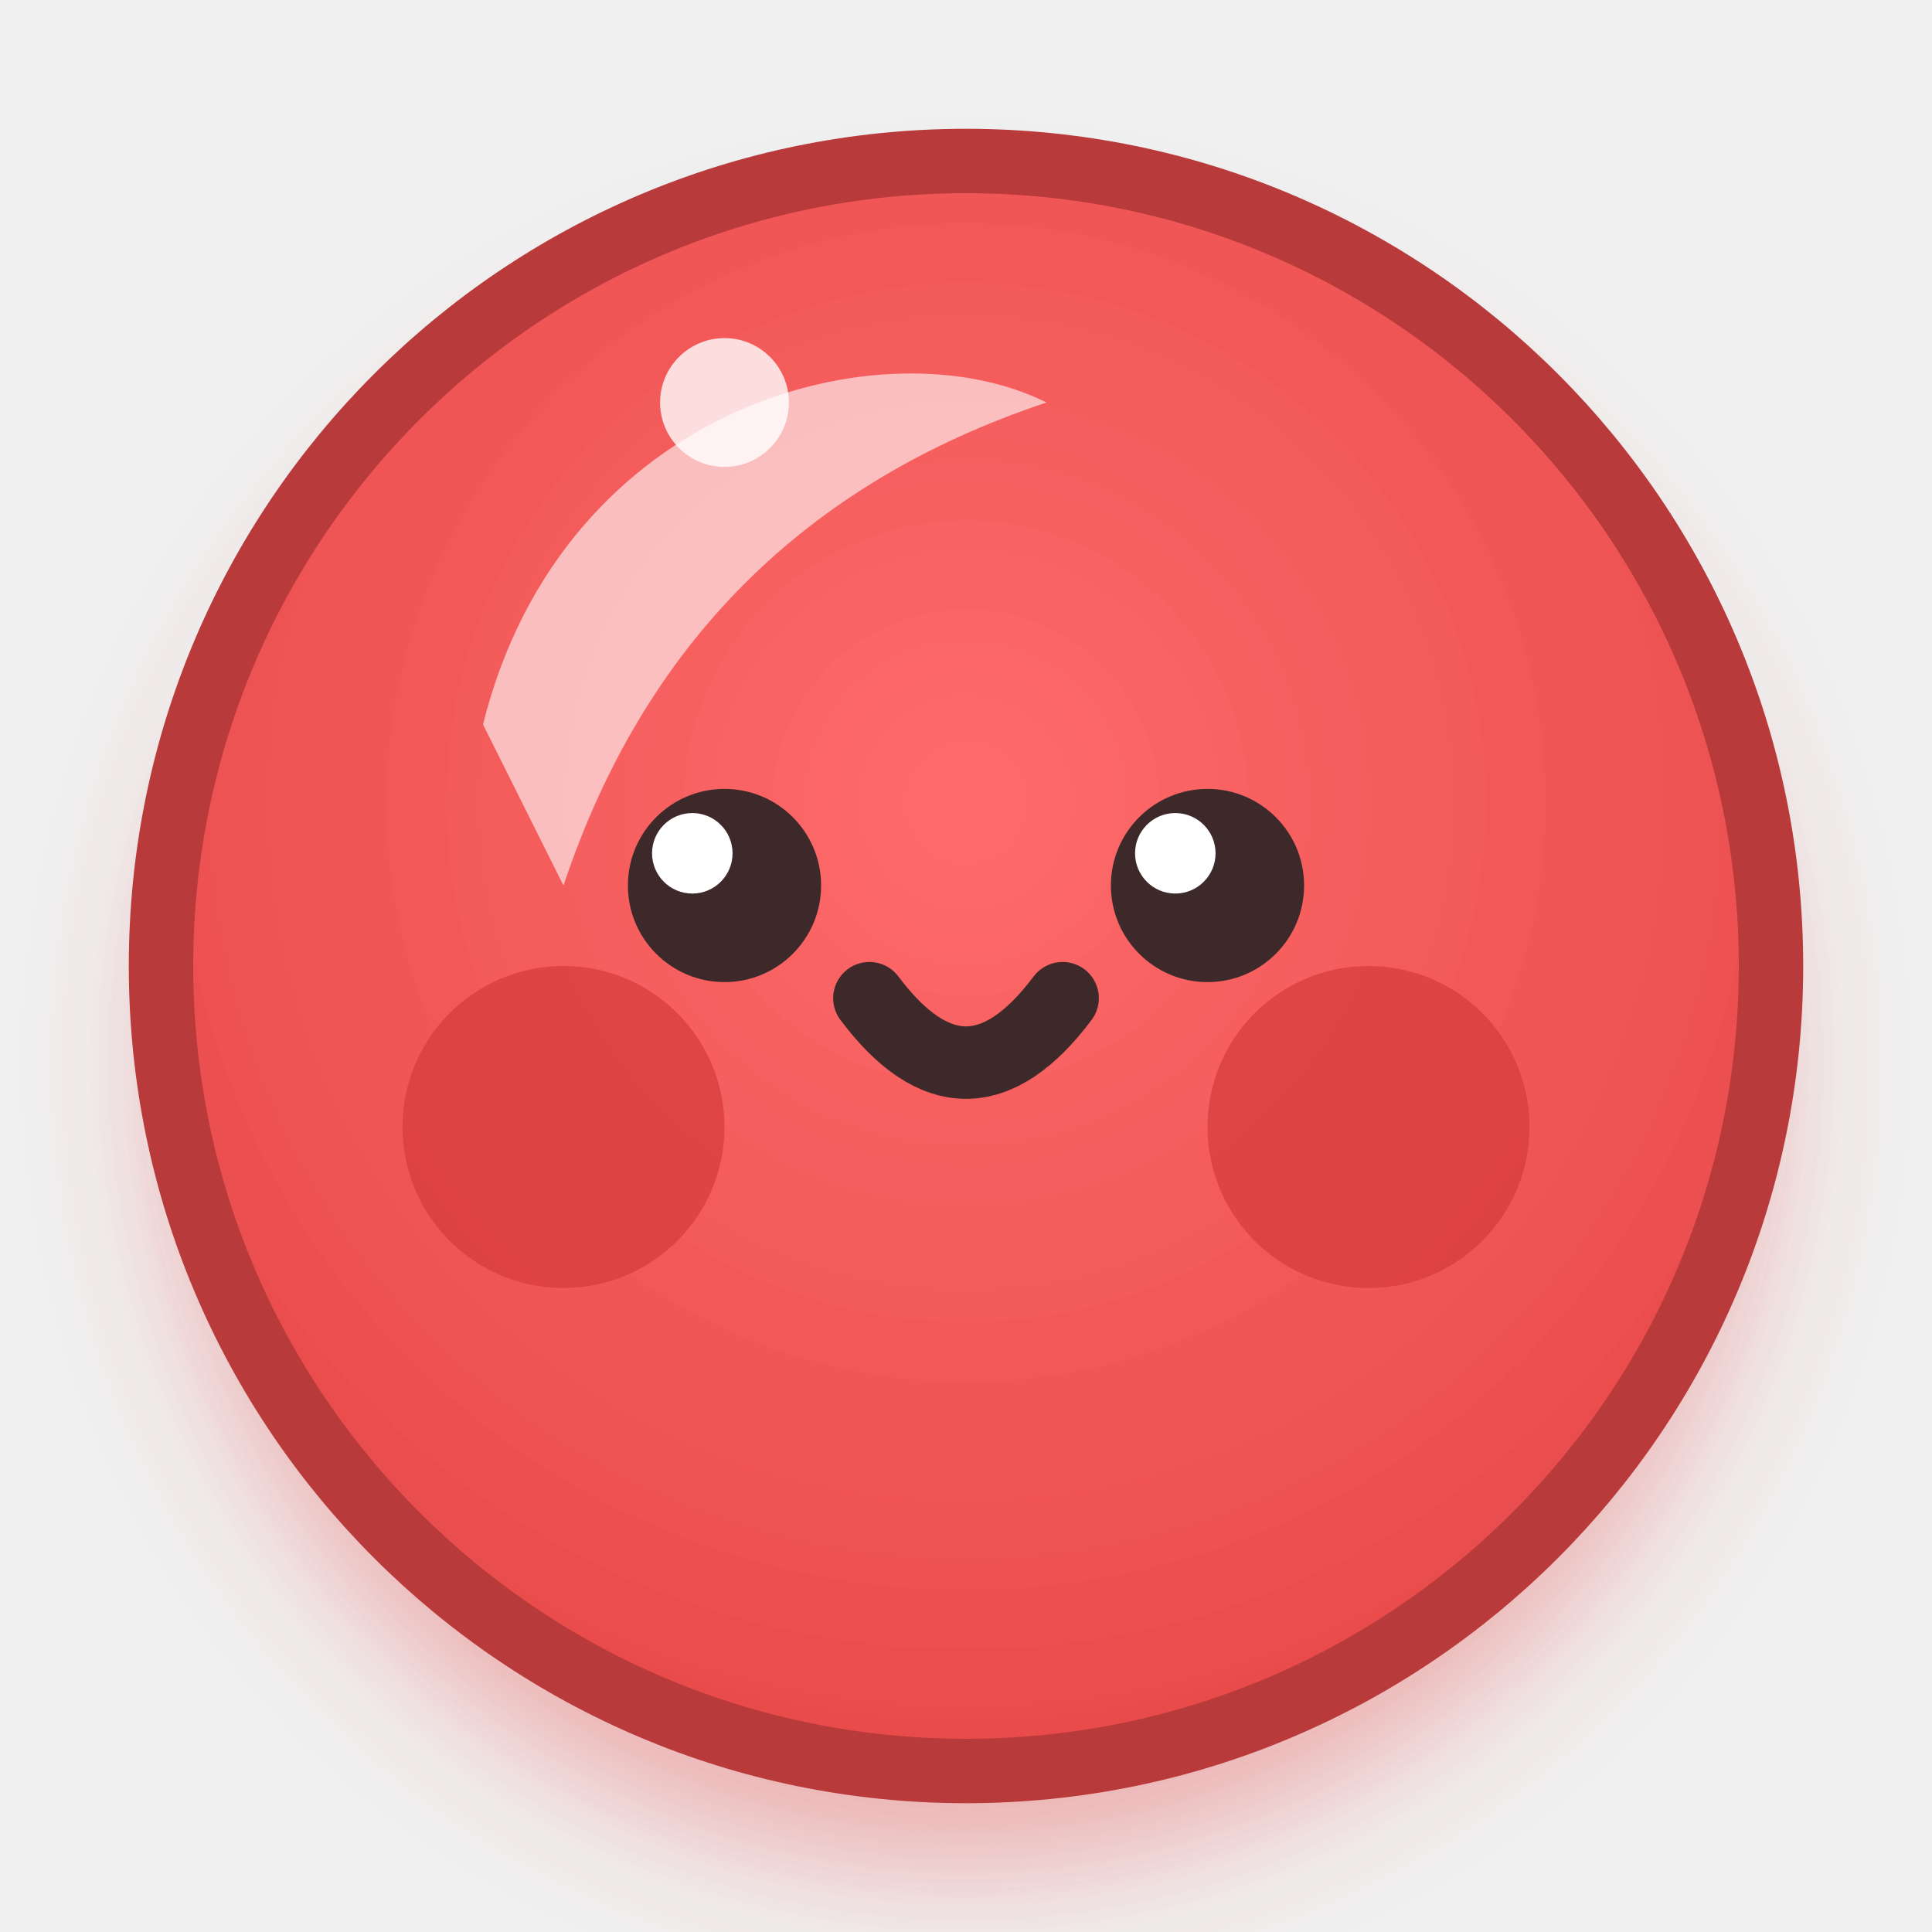
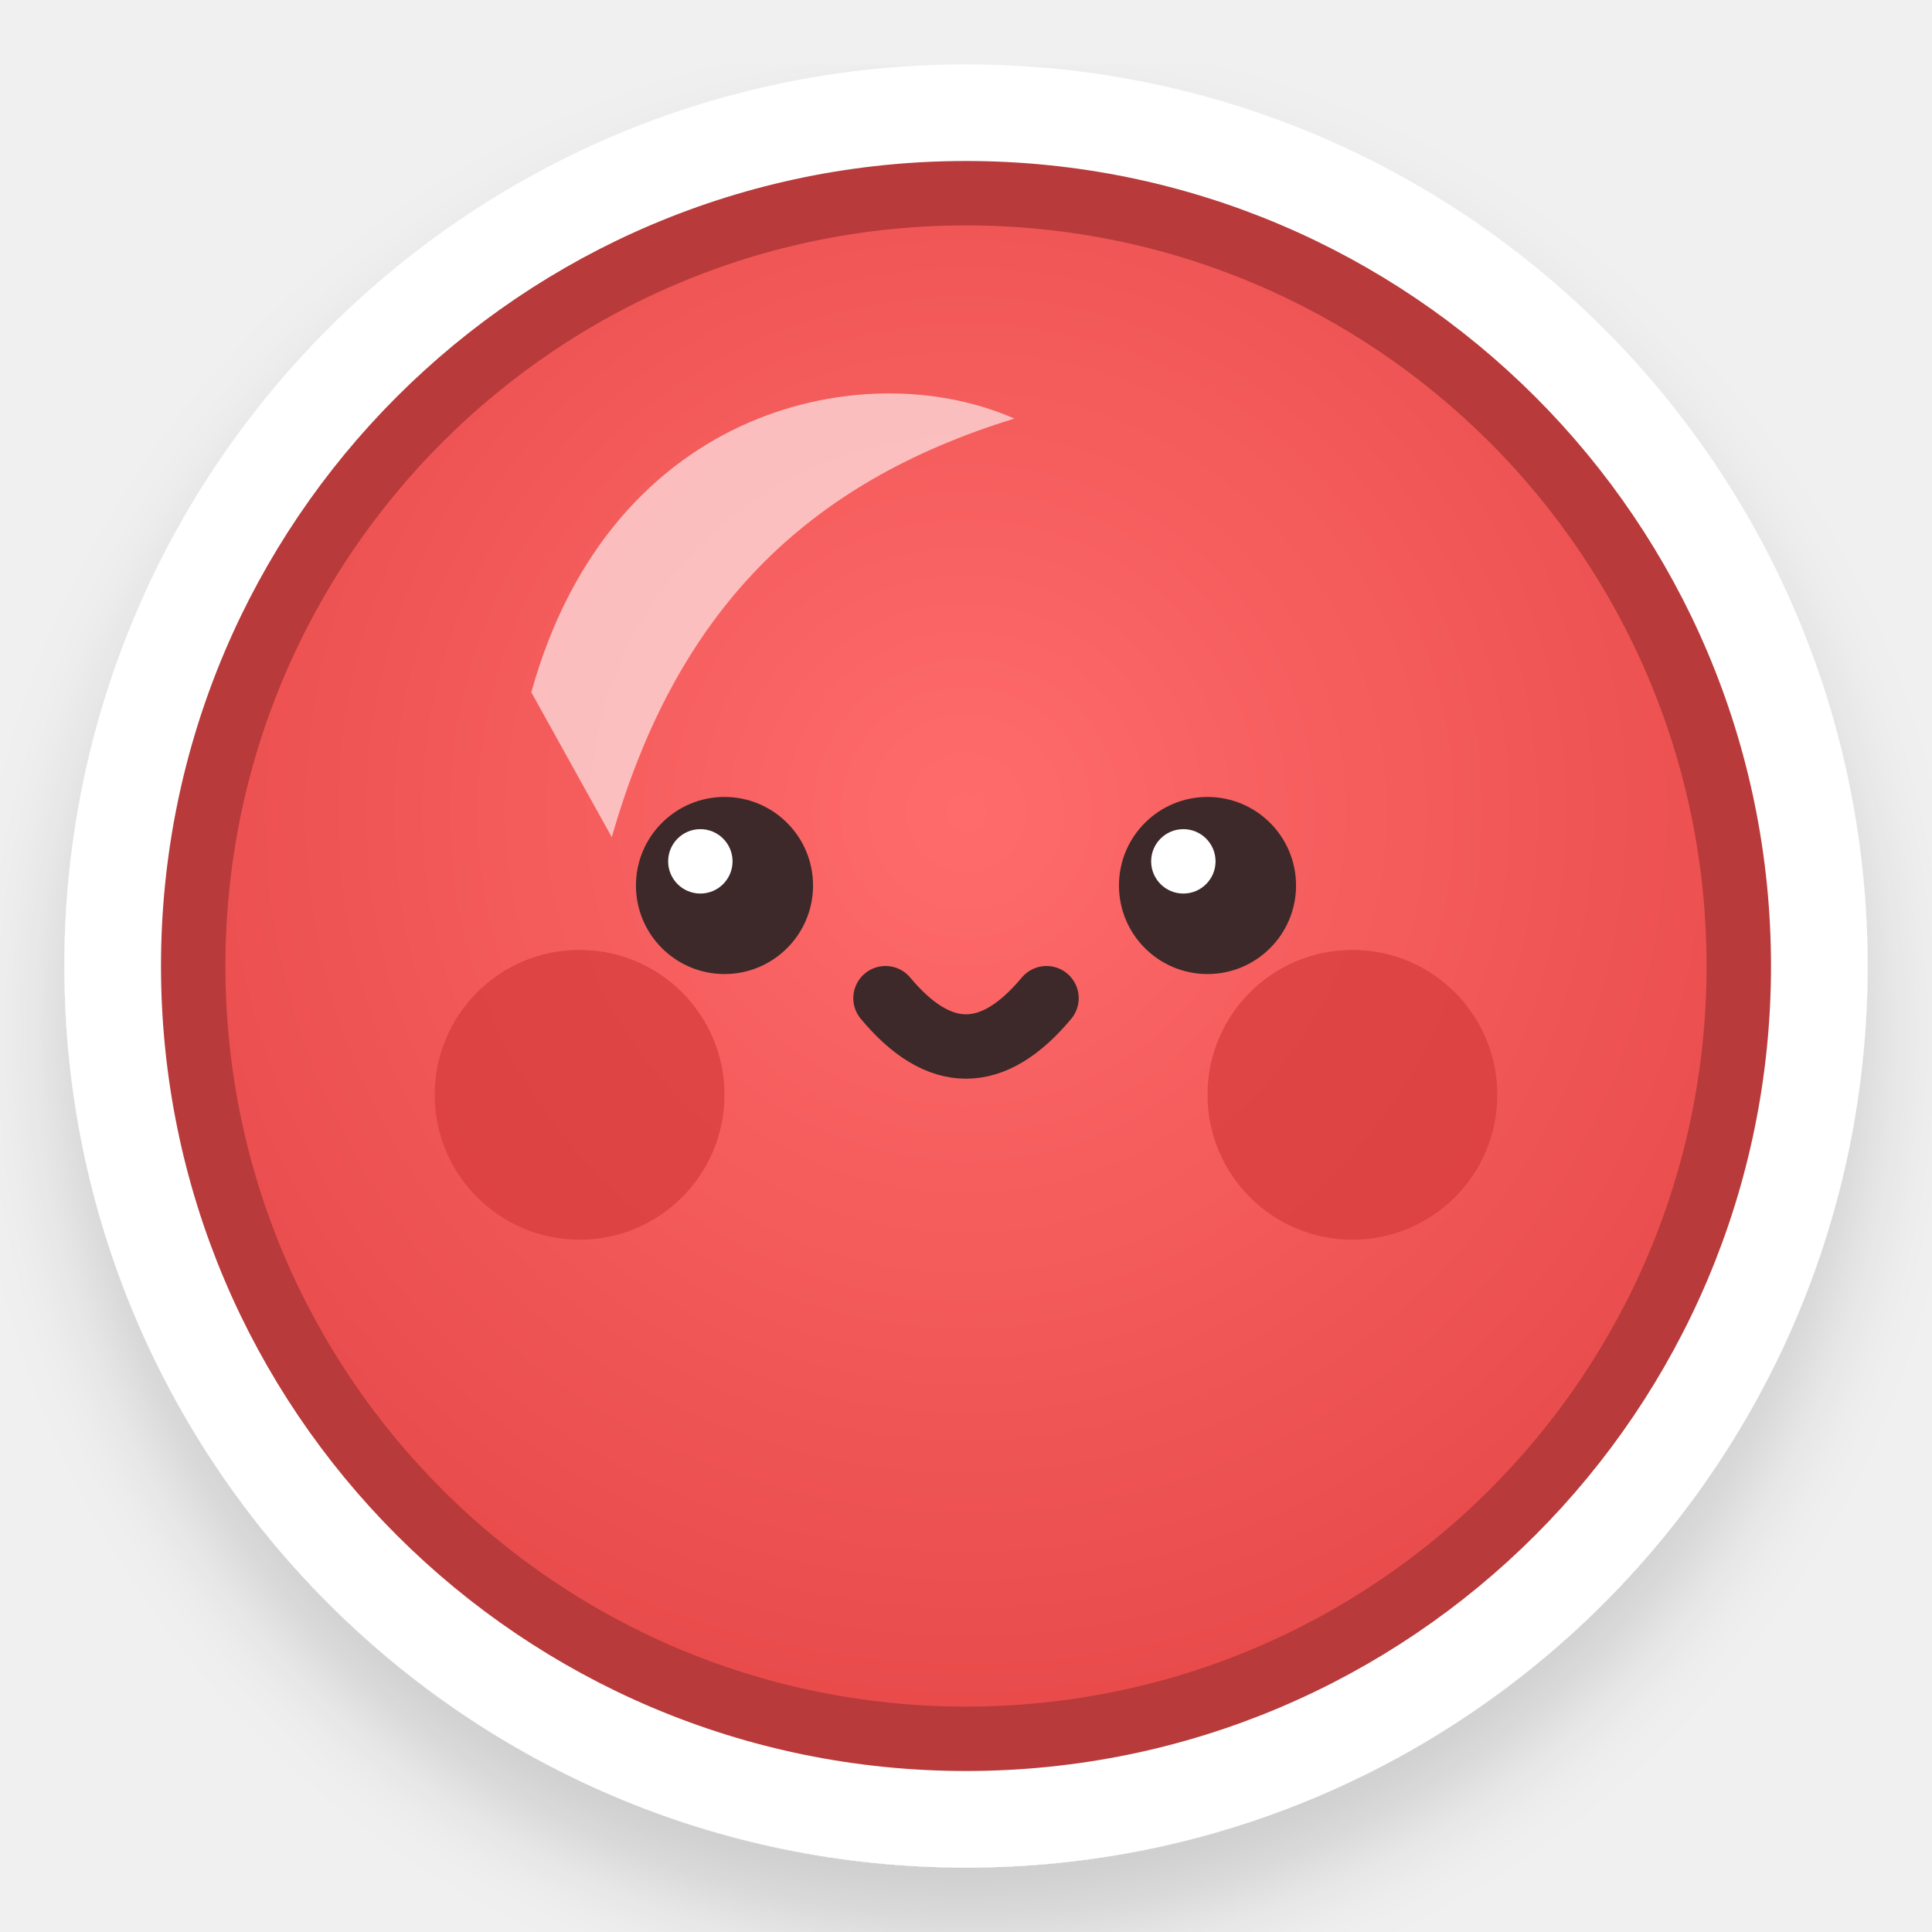
<svg xmlns="http://www.w3.org/2000/svg" viewBox="0 0 120 120">
  <defs>
    <radialGradient id="circleGrad" cx="50%" cy="40%" r="60%">
      <stop offset="0%" stop-color="#FF6B6B" />
      <stop offset="100%" stop-color="#E84A4A" />
    </radialGradient>
-     <filter id="shadow" x="-10%" y="-10%" width="120%" height="120%">
-       <feDropShadow dx="0" dy="6" stdDeviation="4" flood-color="#E84A4A" flood-opacity="0.4" />
+     <filter id="stickerShadow" x="-10%" y="-10%" width="120%" height="120%">
+       <feDropShadow dx="0" dy="4" stdDeviation="3" flood-color="#000000" flood-opacity="0.15" />
    </filter>
  </defs>
-   <circle cx="60" cy="60" r="50" fill="url(#circleGrad)" filter="url(#shadow)" />
-   <circle cx="60" cy="60" r="50" fill="none" stroke="#B83A3A" stroke-width="4" />
-   <path d="M 30 45 C 35 25, 55 20, 65 25 C 50 30, 40 40, 35 55 Z" fill="#ffffff" opacity="0.6" />
-   <circle cx="45" cy="25" r="4" fill="#ffffff" opacity="0.8" />
-   <circle cx="35" cy="70" r="10" fill="#D63A3A" opacity="0.7" />
-   <circle cx="85" cy="70" r="10" fill="#D63A3A" opacity="0.7" />
-   <circle cx="45" cy="55" r="6" fill="#3D2929" />
-   <circle cx="43" cy="53" r="2.5" fill="#ffffff" />
-   <circle cx="75" cy="55" r="6" fill="#3D2929" />
-   <circle cx="73" cy="53" r="2.5" fill="#ffffff" />
-   <path d="M 54 62 Q 60 70 66 62" fill="none" stroke="#3D2929" stroke-width="4.5" stroke-linecap="round" />
+   <circle cx="60" cy="60" r="56" fill="#FFFFFF" filter="url(#stickerShadow)" />
+   <circle cx="60" cy="60" r="48" fill="url(#circleGrad)" />
+   <circle cx="60" cy="60" r="48" fill="none" stroke="#B83A3A" stroke-width="4" />
+   <path d="M 33 43 C 38 25, 54 22, 63 26 C 50 30, 42 38, 38 52 Z" fill="#ffffff" opacity="0.6" />
+   <circle cx="36" cy="68" r="9" fill="#D63A3A" opacity="0.7" />
+   <circle cx="84" cy="68" r="9" fill="#D63A3A" opacity="0.7" />
+   <circle cx="45" cy="55" r="5.5" fill="#3D2929" />
+   <circle cx="43.5" cy="53.5" r="2" fill="#ffffff" />
+   <circle cx="75" cy="55" r="5.5" fill="#3D2929" />
+   <circle cx="73.5" cy="53.5" r="2" fill="#ffffff" />
+   <path d="M 55 62 Q 60 68 65 62" fill="none" stroke="#3D2929" stroke-width="4" stroke-linecap="round" />
</svg>
